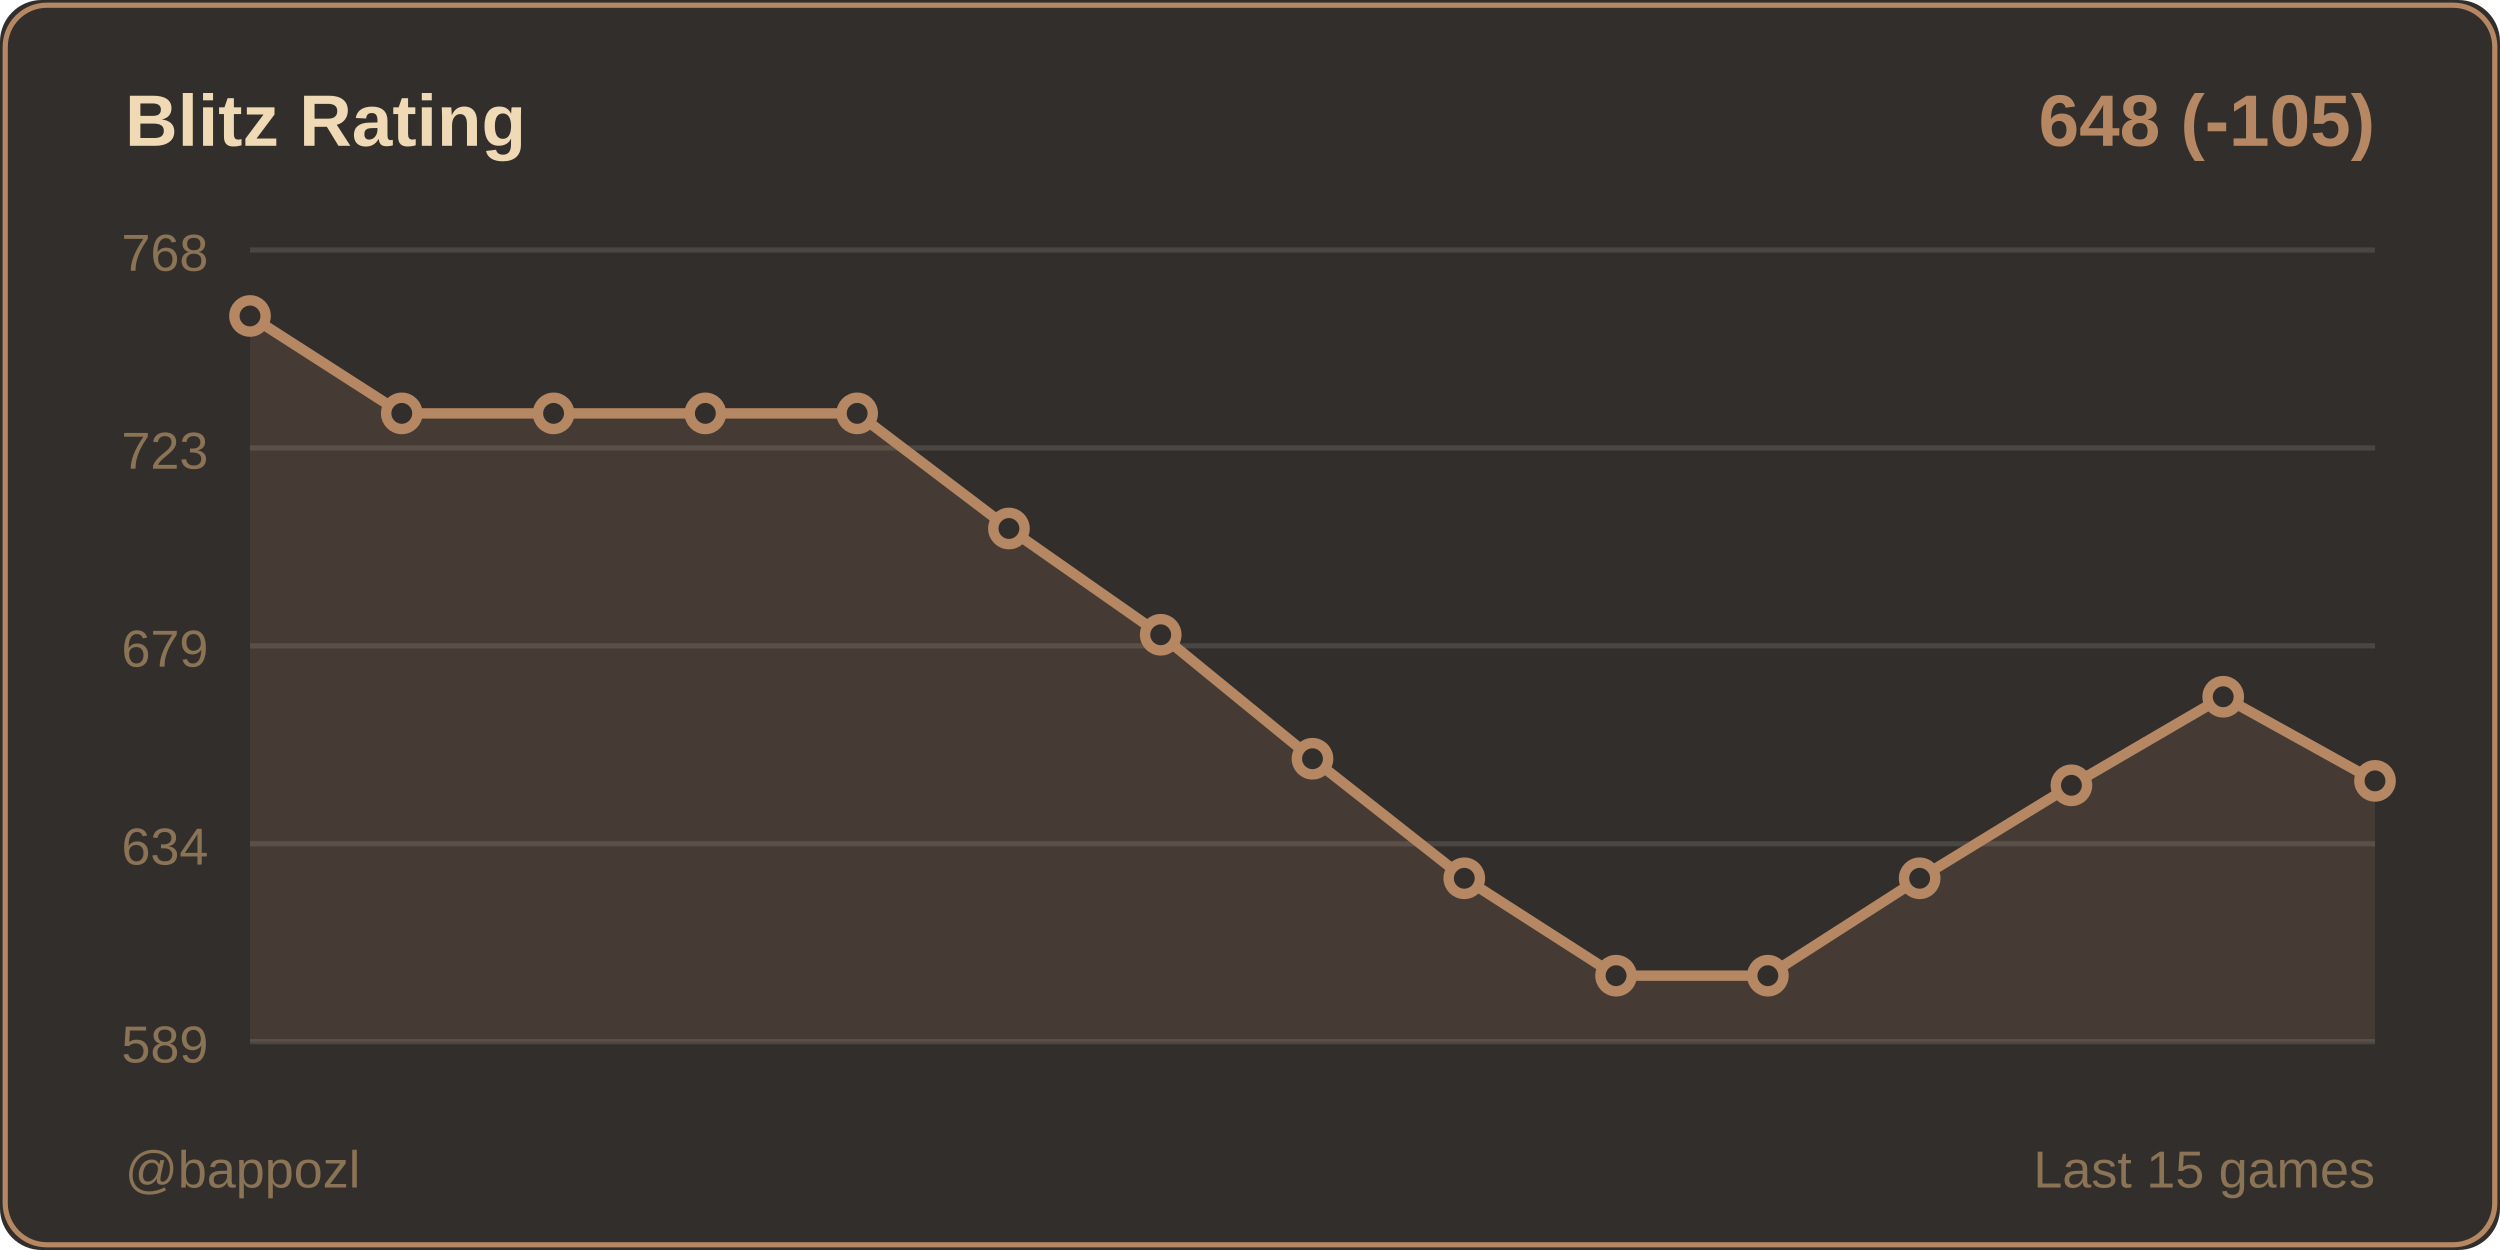
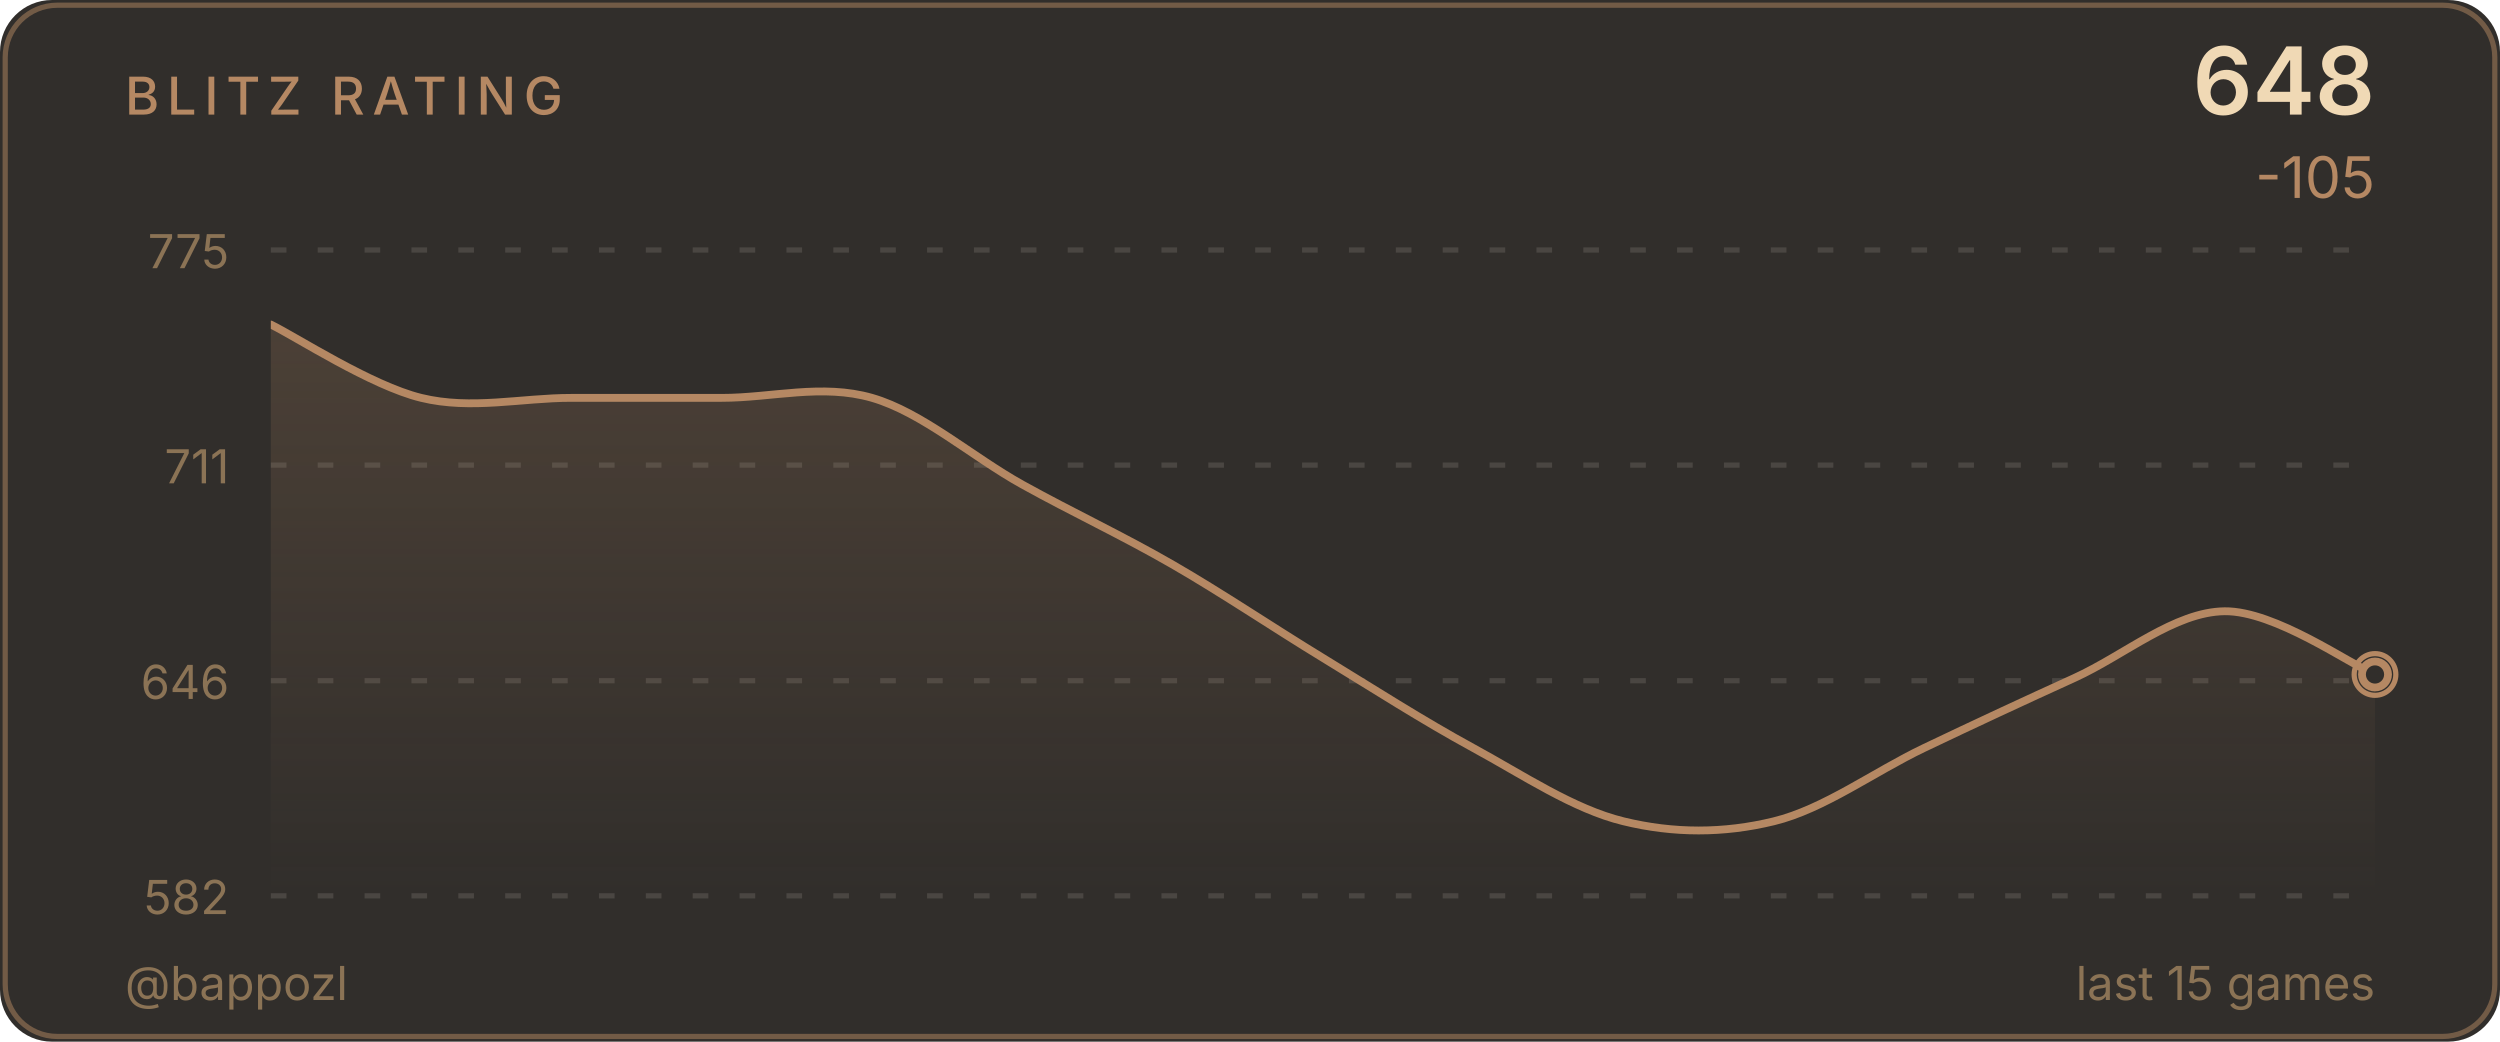
- <svg xmlns="http://www.w3.org/2000/svg" width="480" height="240">
-   <rect width="480" height="240" fill="#312e2b" rx="8" />
-   <rect x="1" y="1" width="478" height="238" fill="none" stroke="#b58863" rx="8" />
-   <text x="24" y="28" fill="#f0d9b5" font-size="14" font-weight="600" font-family="Segoe UI, Arial, sans-serif">
-     Blitz Rating
-   </text>
-   <text x="456" y="28" fill="#b58863" font-size="14" font-weight="600" font-family="Segoe UI, Arial, sans-serif" text-anchor="end">
-     648 (-105)
-   </text>
-   <line x1="48" y1="48" x2="456" y2="48" stroke="#4a4642" stroke-width="1" />
-   <text x="40" y="52" fill="#8b7355" font-size="10" font-family="Segoe UI, Arial, sans-serif" text-anchor="end">768</text>
-   <line x1="48" y1="86" x2="456" y2="86" stroke="#4a4642" stroke-width="1" />
-   <text x="40" y="90" fill="#8b7355" font-size="10" font-family="Segoe UI, Arial, sans-serif" text-anchor="end">723</text>
-   <line x1="48" y1="124" x2="456" y2="124" stroke="#4a4642" stroke-width="1" />
-   <text x="40" y="128" fill="#8b7355" font-size="10" font-family="Segoe UI, Arial, sans-serif" text-anchor="end">679</text>
-   <line x1="48" y1="162" x2="456" y2="162" stroke="#4a4642" stroke-width="1" />
-   <text x="40" y="166" fill="#8b7355" font-size="10" font-family="Segoe UI, Arial, sans-serif" text-anchor="end">634</text>
-   <line x1="48" y1="200" x2="456" y2="200" stroke="#4a4642" stroke-width="1" />
-   <text x="40" y="204" fill="#8b7355" font-size="10" font-family="Segoe UI, Arial, sans-serif" text-anchor="end">589</text>
-   <polygon points="48,200 48,60.667 77.143,79.369 106.286,79.369 135.429,79.369 164.571,79.369 193.714,101.472 222.857,121.875 252,145.678 281.143,168.631 310.286,187.333 339.429,187.333 368.571,168.631 397.714,150.779 426.857,133.776 456,149.928 456,200" fill="#b58863" opacity="0.15" />
-   <polyline points="48,60.667 77.143,79.369 106.286,79.369 135.429,79.369 164.571,79.369 193.714,101.472 222.857,121.875 252,145.678 281.143,168.631 310.286,187.333 339.429,187.333 368.571,168.631 397.714,150.779 426.857,133.776 456,149.928" fill="none" stroke="#b58863" stroke-width="2" stroke-linecap="round" stroke-linejoin="round" />
-   <circle cx="48" cy="60.667" r="3" fill="#312e2b" stroke="#b58863" stroke-width="2" />
-   <circle cx="77.143" cy="79.369" r="3" fill="#312e2b" stroke="#b58863" stroke-width="2" />
-   <circle cx="106.286" cy="79.369" r="3" fill="#312e2b" stroke="#b58863" stroke-width="2" />
-   <circle cx="135.429" cy="79.369" r="3" fill="#312e2b" stroke="#b58863" stroke-width="2" />
-   <circle cx="164.571" cy="79.369" r="3" fill="#312e2b" stroke="#b58863" stroke-width="2" />
-   <circle cx="193.714" cy="101.472" r="3" fill="#312e2b" stroke="#b58863" stroke-width="2" />
-   <circle cx="222.857" cy="121.875" r="3" fill="#312e2b" stroke="#b58863" stroke-width="2" />
-   <circle cx="252" cy="145.678" r="3" fill="#312e2b" stroke="#b58863" stroke-width="2" />
-   <circle cx="281.143" cy="168.631" r="3" fill="#312e2b" stroke="#b58863" stroke-width="2" />
-   <circle cx="310.286" cy="187.333" r="3" fill="#312e2b" stroke="#b58863" stroke-width="2" />
-   <circle cx="339.429" cy="187.333" r="3" fill="#312e2b" stroke="#b58863" stroke-width="2" />
-   <circle cx="368.571" cy="168.631" r="3" fill="#312e2b" stroke="#b58863" stroke-width="2" />
-   <circle cx="397.714" cy="150.779" r="3" fill="#312e2b" stroke="#b58863" stroke-width="2" />
-   <circle cx="426.857" cy="133.776" r="3" fill="#312e2b" stroke="#b58863" stroke-width="2" />
-   <circle cx="456" cy="149.928" r="3" fill="#312e2b" stroke="#b58863" stroke-width="2" />
-   <text x="24" y="228" fill="#8b7355" font-size="10" font-family="Segoe UI, Arial, sans-serif">
-     @bappozl
-   </text>
-   <text x="456" y="228" fill="#8b7355" font-size="10" font-family="Segoe UI, Arial, sans-serif" text-anchor="end">
-     Last 15 games
-   </text>
+ <svg xmlns="http://www.w3.org/2000/svg" width="480" height="200" viewBox="0 0 480 200">
+   <defs>
+     <linearGradient id="ag" x1="0" y1="0" x2="0" y2="1">
+       <stop offset="0%" stop-color="#b58863" stop-opacity="0.2" />
+       <stop offset="100%" stop-color="#b58863" stop-opacity="0" />
+     </linearGradient>
+     <clipPath id="cc">
+       <rect x="52" y="48" width="404" height="124" />
+     </clipPath>
+   </defs>
+   <style>@keyframes p{0%,100%{r:4;opacity:.5}50%{r:9;opacity:0}}.pr{animation:p 2.5s ease-in-out infinite}</style>
+   <rect width="480" height="200" fill="#312e2b" rx="10" />
+   <rect x="1" y="1" width="478" height="198" fill="none" stroke="#b58863" rx="10" stroke-opacity="0.5" />
+   <text x="24" y="22" fill="#b58863" font-size="10" font-weight="500" font-family="-apple-system,BlinkMacSystemFont,'Segoe UI',sans-serif" letter-spacing="1.5">BLITZ RATING</text>
+   <text x="456" y="22" fill="#f0d9b5" font-size="18" font-weight="600" font-family="-apple-system,BlinkMacSystemFont,'Segoe UI',sans-serif" text-anchor="end">648</text>
+   <text x="456" y="38" fill="#b58863" font-size="11" font-family="-apple-system,BlinkMacSystemFont,'Segoe UI',sans-serif" text-anchor="end">-105</text>
+   <line x1="52" y1="48.0" x2="456" y2="48.0" stroke="#4a4642" stroke-width="1" stroke-dasharray="3,6" />
+   <text x="44" y="51.5" fill="#8b7355" font-size="9" font-family="-apple-system,BlinkMacSystemFont,'Segoe UI',sans-serif" text-anchor="end">775</text>
+   <line x1="52" y1="89.3" x2="456" y2="89.3" stroke="#4a4642" stroke-width="1" stroke-dasharray="3,6" />
+   <text x="44" y="92.8" fill="#8b7355" font-size="9" font-family="-apple-system,BlinkMacSystemFont,'Segoe UI',sans-serif" text-anchor="end">711</text>
+   <line x1="52" y1="130.7" x2="456" y2="130.7" stroke="#4a4642" stroke-width="1" stroke-dasharray="3,6" />
+   <text x="44" y="134.2" fill="#8b7355" font-size="9" font-family="-apple-system,BlinkMacSystemFont,'Segoe UI',sans-serif" text-anchor="end">646</text>
+   <line x1="52" y1="172.0" x2="456" y2="172.0" stroke="#4a4642" stroke-width="1" stroke-dasharray="3,6" />
+   <text x="44" y="175.5" fill="#8b7355" font-size="9" font-family="-apple-system,BlinkMacSystemFont,'Segoe UI',sans-serif" text-anchor="end">582</text>
+   <path d="M 52.00 62.31 C 56.81 64.65 71.24 74.04 80.86 76.39 C 90.48 78.74 100.10 76.39 109.71 76.39 C 119.33 76.39 128.95 76.39 138.57 76.39 C 148.19 76.39 157.81 73.62 167.43 76.39 C 177.05 79.17 186.67 87.70 196.29 93.04 C 205.90 98.37 215.52 102.85 225.14 108.40 C 234.76 113.95 244.38 120.46 254.00 126.32 C 263.62 132.19 273.24 138.38 282.86 143.61 C 292.48 148.84 302.10 155.35 311.71 157.69 C 321.33 160.04 330.95 160.04 340.57 157.69 C 350.19 155.35 359.81 148.20 369.43 143.61 C 379.05 139.02 388.67 134.54 398.29 130.17 C 407.90 125.79 417.52 117.47 427.14 117.36 C 436.76 117.26 451.19 127.50 456.00 129.53 L 456.00,172.00 L 52.00,172.00 Z" fill="url(#ag)" clip-path="url(#cc)" />
+   <path d="M 52.00 62.31 C 56.81 64.65 71.24 74.04 80.86 76.39 C 90.48 78.74 100.10 76.39 109.71 76.39 C 119.33 76.39 128.95 76.39 138.57 76.39 C 148.19 76.39 157.81 73.62 167.43 76.39 C 177.05 79.17 186.67 87.70 196.29 93.04 C 205.90 98.37 215.52 102.85 225.14 108.40 C 234.76 113.95 244.38 120.46 254.00 126.32 C 263.62 132.19 273.24 138.38 282.86 143.61 C 292.48 148.84 302.10 155.35 311.71 157.69 C 321.33 160.04 330.95 160.04 340.57 157.69 C 350.19 155.35 359.81 148.20 369.43 143.61 C 379.05 139.02 388.67 134.54 398.29 130.17 C 407.90 125.79 417.52 117.47 427.14 117.36 C 436.76 117.26 451.19 127.50 456.00 129.53" fill="none" stroke="#b58863" stroke-width="1.5" stroke-linecap="round" stroke-linejoin="round" clip-path="url(#cc)" />
+   <circle cx="456.0" cy="129.5" r="4" fill="none" stroke="#b58863" stroke-width="1" class="pr" />
+   <circle cx="456.0" cy="129.5" r="2.5" fill="#312e2b" stroke="#b58863" stroke-width="1.5" />
+   <text x="24" y="192" fill="#8b7355" font-size="9" font-family="-apple-system,BlinkMacSystemFont,'Segoe UI',sans-serif">@bappozl</text>
+   <text x="456" y="192" fill="#8b7355" font-size="9" font-family="-apple-system,BlinkMacSystemFont,'Segoe UI',sans-serif" text-anchor="end">last 15 games</text>
</svg>
